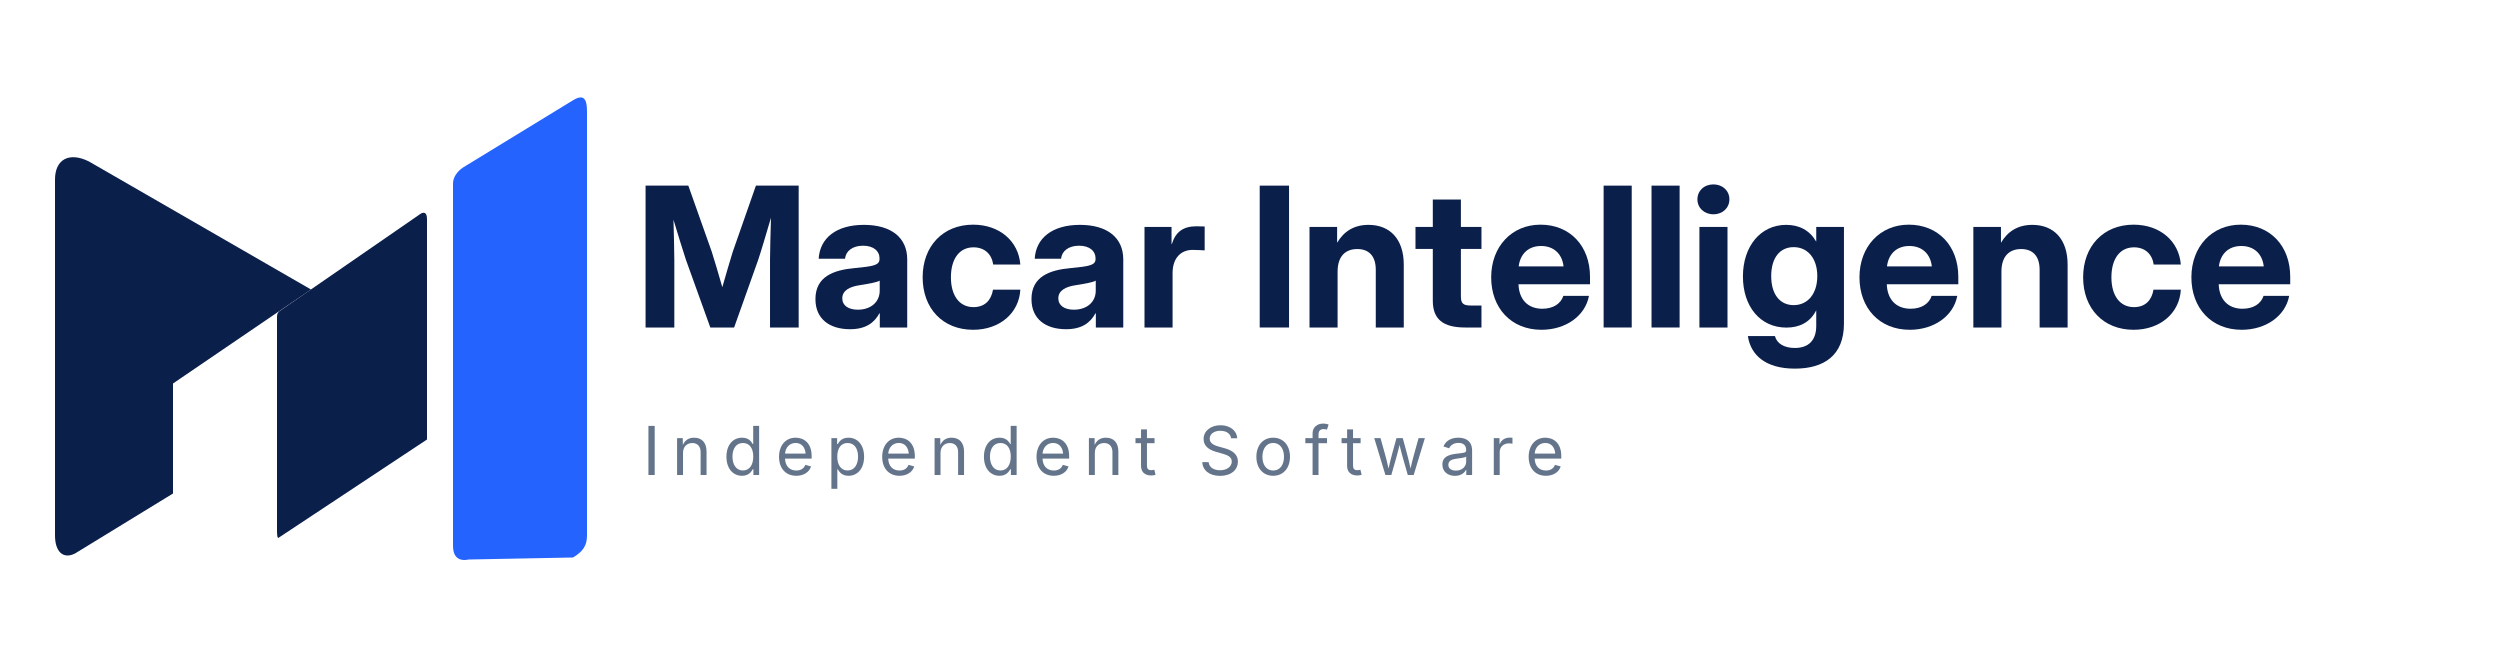
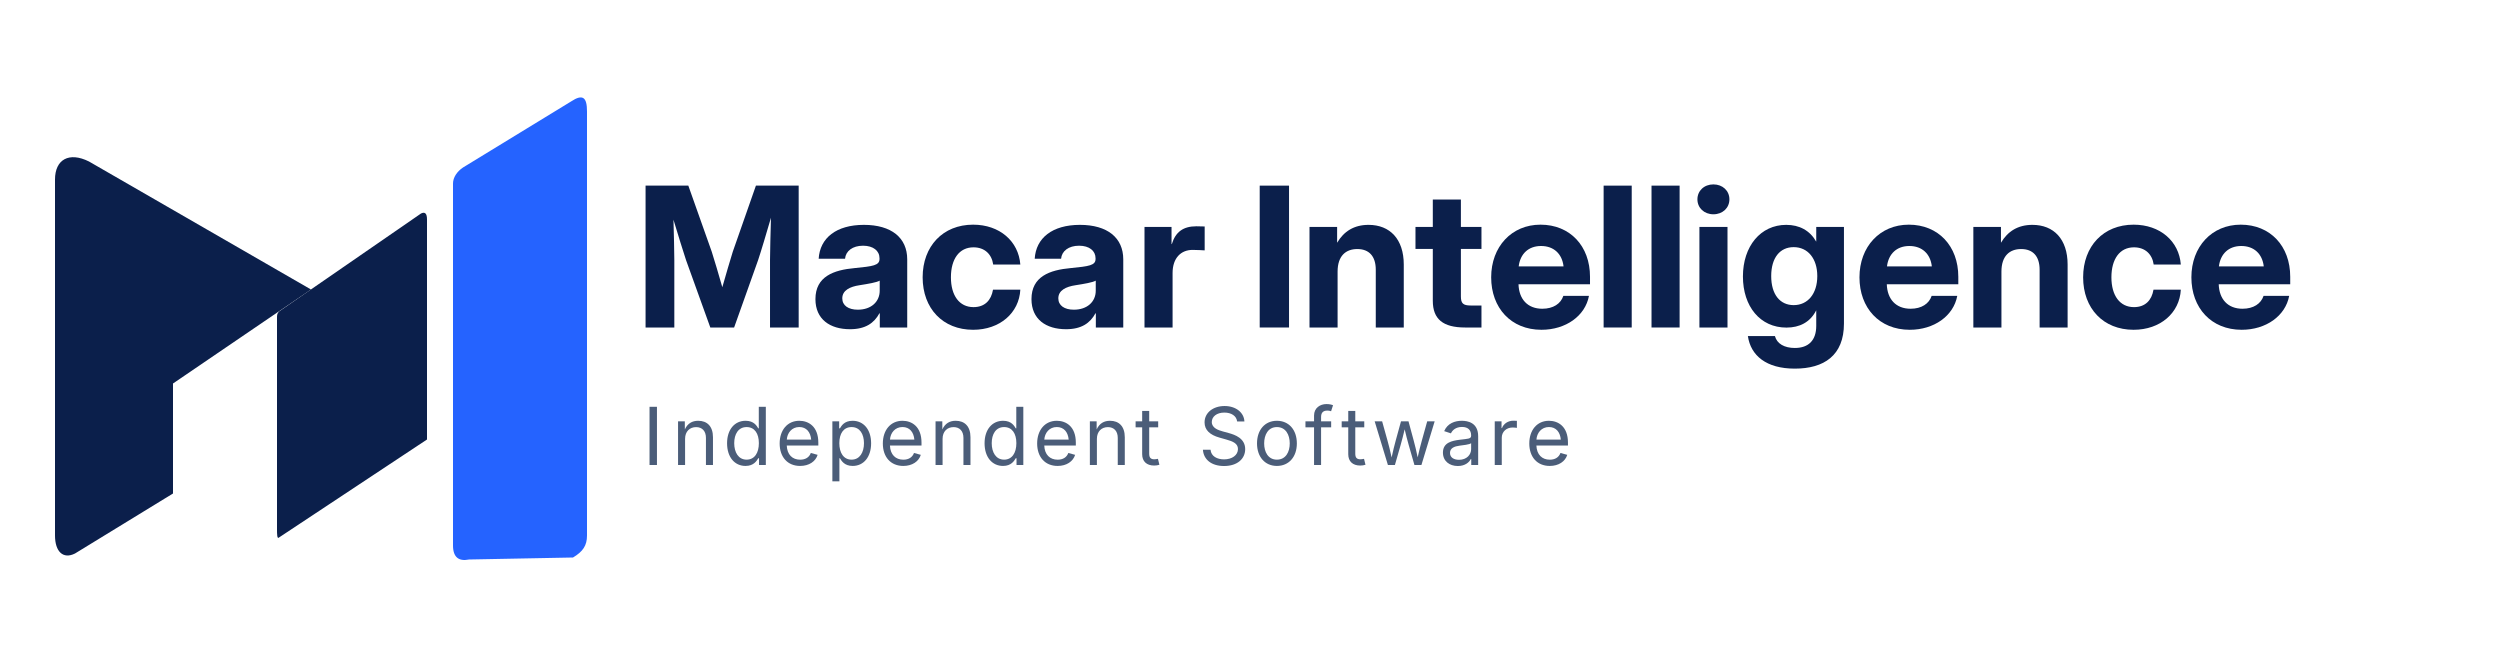
<svg xmlns="http://www.w3.org/2000/svg" width="1000" height="260" viewBox="0 0 1000 260" role="img" aria-label="Macar Intelligence — primary logo with Independent Software">
  <g transform="translate(22 39) scale(0.80)">
    <path d="M 0 41 C 0 31 7 27 17 32 L 128 96 L 59 143 L 59 198 L 10 228 C 4 231 0 227 0 219 Z" fill="#0B1F4B" />
    <path d="M 112 107 L 183 58 C 185 57 186 58 186 61 L 186 171 L 112 220 C 111 221 111 218 111 216 L 111 110 C 111 109 111 108 112 107 Z" fill="#0B1F4B" />
    <path d="M 199 43 C 199 40 201 37 204 35 L 258 2 C 264 -2 266 0 266 7 L 266 219 C 266 224 264 227 259 230 L 207 231 C 202 232 199 230 199 224 Z" fill="#2563FF" />
  </g>
  <path transform="translate(254,131) scale(0.03808594,-0.03808594)" d="M111 0H413V708C413 807 408 974 404 1132C455 965 505 800 536 708L791 0H1041L1293 708C1325 803 1377 979 1428 1153C1424 989 1418 812 1418 708V0H1719V1490H1270L1027 796C1000 708 953 551 917 423C881 551 834 708 806 796L560 1490H111Z" fill="#0B1F4B" />
  <path transform="translate(323.7357,131) scale(0.03808594,-0.03808594)" d="M427 -18C589 -18 680 46 736 149H740V0H1028V716C1028 942 862 1078 573 1078C283 1078 111 940 98 722H375C382 803 454 859 564 859C672 859 737 805 737 727V720C737 652 669 643 476 624C256 604 64 536 64 298C64 87 216 -18 427 -18ZM509 187C410 187 346 231 346 306C346 390 426 429 527 444C622 459 705 473 739 492V386C739 272 651 187 509 187Z" fill="#0B1F4B" />
  <path transform="translate(366.8489,131) scale(0.03808594,-0.03808594)" d="M588 -24C869 -24 1071 153 1084 397H797C778 286 711 214 592 214C444 214 355 335 355 527C355 720 443 842 592 842C710 842 784 769 799 661H1084C1065 907 866 1080 588 1080C271 1080 58 854 58 527C58 200 270 -24 588 -24Z" fill="#0B1F4B" />
  <path transform="translate(410.1523,131) scale(0.03808594,-0.03808594)" d="M427 -18C589 -18 680 46 736 149H740V0H1028V716C1028 942 862 1078 573 1078C283 1078 111 940 98 722H375C382 803 454 859 564 859C672 859 737 805 737 727V720C737 652 669 643 476 624C256 604 64 536 64 298C64 87 216 -18 427 -18ZM509 187C410 187 346 231 346 306C346 390 426 429 527 444C622 459 705 473 739 492V386C739 272 651 187 509 187Z" fill="#0B1F4B" />
  <path transform="translate(453.8372,131) scale(0.03808594,-0.03808594)" d="M104 0H399V572C399 731 488 815 609 815C659 815 714 811 736 810V1061C712 1062 683 1063 649 1063C510 1063 430 1003 391 876H388V1056H104Z" fill="#0B1F4B" />
  <path transform="translate(499.6549,131) scale(0.03808594,-0.03808594)" d="M419 1490H111V0H419Z" fill="#0B1F4B" />
  <path transform="translate(519.8411,131) scale(0.03808594,-0.03808594)" d="M399 587C399 751 484 824 606 824C729 824 800 749 800 607V0H1094V661C1094 928 949 1078 724 1078C572 1078 465 1010 394 890V1056H104V0H399Z" fill="#0B1F4B" />
  <path transform="translate(565.5064,131) scale(0.03808594,-0.03808594)" d="M711 1056H495V1344H200V1056H18V825H200V280C200 88 307 0 539 0H711V231H598C518 231 495 254 495 326V825H711Z" fill="#0B1F4B" />
  <path transform="translate(594.2616,131) scale(0.03808594,-0.03808594)" d="M586 -24C842 -24 1046 122 1085 332H816C789 250 710 197 595 197C440 197 350 298 345 454H1096V533C1096 855 887 1080 576 1080C273 1080 58 849 58 527C58 206 266 -24 586 -24ZM347 642C363 774 450 856 582 856C715 856 803 774 818 642Z" fill="#0B1F4B" />
  <path transform="translate(637.4894,131) scale(0.03808594,-0.03808594)" d="M399 1490H104V0H399Z" fill="#0B1F4B" />
  <path transform="translate(656.647,131) scale(0.03808594,-0.03808594)" d="M399 1490H104V0H399Z" fill="#0B1F4B" />
  <path transform="translate(675.8045,131) scale(0.03808594,-0.03808594)" d="M104 0H399V1056H104ZM251 1189C348 1189 419 1256 419 1346C419 1436 348 1503 251 1503C154 1503 83 1436 83 1346C83 1256 154 1189 251 1189Z" fill="#0B1F4B" />
  <path transform="translate(694.962,131) scale(0.03808594,-0.03808594)" d="M603 -432C909 -432 1119 -294 1119 41V1056H828V903H827C760 1020 650 1078 513 1078C243 1078 58 853 58 536C58 221 239 -1 515 -1C653 -1 764 55 827 179H828V17C828 -135 747 -215 603 -215C493 -215 415 -170 394 -90H110C140 -295 303 -432 603 -432ZM591 235C448 235 355 346 355 540C355 734 448 844 591 844C740 844 839 724 839 540C839 355 740 235 591 235Z" fill="#0B1F4B" />
  <path transform="translate(741.5792,131) scale(0.03808594,-0.03808594)" d="M586 -24C842 -24 1046 122 1085 332H816C789 250 710 197 595 197C440 197 350 298 345 454H1096V533C1096 855 887 1080 576 1080C273 1080 58 849 58 527C58 206 266 -24 586 -24ZM347 642C363 774 450 856 582 856C715 856 803 774 818 642Z" fill="#0B1F4B" />
  <path transform="translate(785.3787,131) scale(0.03808594,-0.03808594)" d="M399 587C399 751 484 824 606 824C729 824 800 749 800 607V0H1094V661C1094 928 949 1078 724 1078C572 1078 465 1010 394 890V1056H104V0H399Z" fill="#0B1F4B" />
  <path transform="translate(831.044,131) scale(0.03808594,-0.03808594)" d="M588 -24C869 -24 1071 153 1084 397H797C778 286 711 214 592 214C444 214 355 335 355 527C355 720 443 842 592 842C710 842 784 769 799 661H1084C1065 907 866 1080 588 1080C271 1080 58 854 58 527C58 200 270 -24 588 -24Z" fill="#0B1F4B" />
  <path transform="translate(874.3474,131) scale(0.03808594,-0.03808594)" d="M586 -24C842 -24 1046 122 1085 332H816C789 250 710 197 595 197C440 197 350 298 345 454H1096V533C1096 855 887 1080 576 1080C273 1080 58 849 58 527C58 206 266 -24 586 -24ZM347 642C363 774 450 856 582 856C715 856 803 774 818 642Z" fill="#0B1F4B" />
-   <path transform="translate(257,190) scale(0.01318359,-0.01318359)" d="M370 1490H180V0H370Z" fill="#64748B" />
-   <path transform="translate(268.7512,190) scale(0.01318359,-0.01318359)" d="M338 670C338 861 459 970 620 970C776 970 872 867 872 695V0H1052V710C1052 993 900 1132 674 1132C524 1132 404 1069 332 911L331 1118H158V0H338Z" fill="#64748B" />
-   <path transform="translate(289.2035,190) scale(0.01318359,-0.01318359)" d="M577 -24C790 -24 865 111 902 173H922V0H1096V1490H916V939H902C865 998 796 1132 578 1132C299 1132 104 910 104 556C104 200 298 -24 577 -24ZM604 137C395 137 287 323 287 558C287 790 392 971 604 971C810 971 918 805 918 558C918 309 807 137 604 137Z" fill="#64748B" />
-   <path transform="translate(310.236,190) scale(0.01318359,-0.01318359)" d="M628 -24C857 -24 1024 91 1076 260L902 308C860 194 761 136 629 136C431 136 295 264 286 498H1094V573C1094 986 844 1132 607 1132C302 1132 104 893 104 550C104 206 304 -24 628 -24ZM287 650C298 821 415 972 607 972C791 972 894 840 911 650Z" fill="#64748B" />
-   <path transform="translate(330.4774,190) scale(0.01318359,-0.01318359)" d="M158 -418H338V173H352C389 111 464 -24 677 -24C956 -24 1150 200 1150 556C1150 910 955 1132 676 1132C458 1132 389 998 352 939H332V1118H158ZM650 137C447 137 336 309 336 558C336 805 444 971 650 971C862 971 967 790 967 558C967 323 859 137 650 137Z" fill="#64748B" />
-   <path transform="translate(351.5098,190) scale(0.01318359,-0.01318359)" d="M628 -24C857 -24 1024 91 1076 260L902 308C860 194 761 136 629 136C431 136 295 264 286 498H1094V573C1094 986 844 1132 607 1132C302 1132 104 893 104 550C104 206 304 -24 628 -24ZM287 650C298 821 415 972 607 972C791 972 894 840 911 650Z" fill="#64748B" />
-   <path transform="translate(371.7513,190) scale(0.01318359,-0.01318359)" d="M338 670C338 861 459 970 620 970C776 970 872 867 872 695V0H1052V710C1052 993 900 1132 674 1132C524 1132 404 1069 332 911L331 1118H158V0H338Z" fill="#64748B" />
-   <path transform="translate(392.2036,190) scale(0.01318359,-0.01318359)" d="M577 -24C790 -24 865 111 902 173H922V0H1096V1490H916V939H902C865 998 796 1132 578 1132C299 1132 104 910 104 556C104 200 298 -24 577 -24ZM604 137C395 137 287 323 287 558C287 790 392 971 604 971C810 971 918 805 918 558C918 309 807 137 604 137Z" fill="#64748B" />
-   <path transform="translate(413.2361,190) scale(0.01318359,-0.01318359)" d="M628 -24C857 -24 1024 91 1076 260L902 308C860 194 761 136 629 136C431 136 295 264 286 498H1094V573C1094 986 844 1132 607 1132C302 1132 104 893 104 550C104 206 304 -24 628 -24ZM287 650C298 821 415 972 607 972C791 972 894 840 911 650Z" fill="#64748B" />
-   <path transform="translate(433.4775,190) scale(0.01318359,-0.01318359)" d="M338 670C338 861 459 970 620 970C776 970 872 867 872 695V0H1052V710C1052 993 900 1132 674 1132C524 1132 404 1069 332 911L331 1118H158V0H338Z" fill="#64748B" />
-   <path transform="translate(453.9298,190) scale(0.01318359,-0.01318359)" d="M598 1118H368V1384H188V1118H20V964H188V276C188 93 302 -14 495 -14C541 -14 592 -7 629 6L592 158C562 152 523 146 500 146C405 146 368 190 368 290V964H598Z" fill="#64748B" />
-   <path transform="translate(479.3568,190) scale(0.01318359,-0.01318359)" d="M657 -26C1001 -26 1198 162 1198 406C1198 684 936 774 776 818L627 859C518 889 343 944 343 1100C343 1240 471 1342 664 1342C841 1342 975 1259 992 1114H1178C1169 1339 964 1510 670 1510C382 1510 158 1343 158 1091C158 893 298 770 538 702L718 651C877 606 1013 553 1013 409C1013 250 859 144 657 144C482 144 326 221 311 390H116C133 140 334 -26 657 -26Z" fill="#64748B" />
-   <path transform="translate(501.1803,190) scale(0.01318359,-0.01318359)" d="M613 -24C918 -24 1124 207 1124 552C1124 902 918 1132 613 1132C309 1132 104 902 104 552C104 207 309 -24 613 -24ZM613 137C390 137 287 332 287 552C287 775 390 971 613 971C839 971 942 774 942 552C942 332 839 137 613 137Z" fill="#64748B" />
-   <path transform="translate(521.8697,190) scale(0.01318359,-0.01318359)" d="M678 1118H420V1227C420 1335 468 1393 579 1393C629 1393 657 1382 676 1376L726 1530C699 1542 643 1560 558 1560C395 1560 240 1461 240 1267V1118H20V964H240V0H420V964H678Z" fill="#64748B" />
-   <path transform="translate(536.3631,190) scale(0.01318359,-0.01318359)" d="M598 1118H368V1384H188V1118H20V964H188V276C188 93 302 -14 495 -14C541 -14 592 -7 629 6L592 158C562 152 523 146 500 146C405 146 368 190 368 290V964H598Z" fill="#64748B" />
-   <path transform="translate(548.7737,190) scale(0.01318359,-0.01318359)" d="M409 0H588L733 506C769 631 804 771 838 913C872 770 906 634 943 506L1088 0H1267L1606 1118H1415L1279 630C1245 508 1208 367 1171 196C1136 369 1100 511 1068 630L936 1118H744L610 630C576 506 540 363 504 193C467 371 429 513 397 630L261 1118H70Z" fill="#64748B" />
-   <path transform="translate(575.7651,190) scale(0.01318359,-0.01318359)" d="M471 -26C660 -26 765 73 803 152H815V0H992V737C992 1086 723 1132 573 1132C400 1132 208 1070 122 867L295 810C330 888 417 974 578 974C733 974 812 894 812 755V749C812 666 724 672 525 647C318 621 90 574 90 318C90 98 259 -26 471 -26ZM502 133C368 133 271 193 271 309C271 436 386 478 517 495C586 504 782 524 812 559V404C812 267 701 133 502 133Z" fill="#64748B" />
-   <path transform="translate(595.4264,190) scale(0.01318359,-0.01318359)" d="M158 0H338V700C338 851 456 960 617 960C665 960 714 952 725 950V1131C704 1132 660 1134 634 1134C501 1134 385 1059 344 946H332V1118H158Z" fill="#64748B" />
-   <path transform="translate(610.0911,190) scale(0.01318359,-0.01318359)" d="M628 -24C857 -24 1024 91 1076 260L902 308C860 194 761 136 629 136C431 136 295 264 286 498H1094V573C1094 986 844 1132 607 1132C302 1132 104 893 104 550C104 206 304 -24 628 -24ZM287 650C298 821 415 972 607 972C791 972 894 840 911 650Z" fill="#64748B" />
+   <path transform="translate(257,186) scale(0.015625,-0.015625)" d="M370 1490H180V0H370Z" fill="#4B5D79" />
+   <path transform="translate(268.7512,186) scale(0.015625,-0.015625)" d="M338 670C338 861 459 970 620 970C776 970 872 867 872 695V0H1052V710C1052 993 900 1132 674 1132C524 1132 404 1069 332 911L331 1118H158V0H338Z" fill="#4B5D79" />
+   <path transform="translate(289.2035,186) scale(0.015625,-0.015625)" d="M577 -24C790 -24 865 111 902 173H922V0H1096V1490H916V939H902C865 998 796 1132 578 1132C299 1132 104 910 104 556C104 200 298 -24 577 -24ZM604 137C395 137 287 323 287 558C287 790 392 971 604 971C810 971 918 805 918 558C918 309 807 137 604 137Z" fill="#4B5D79" />
+   <path transform="translate(310.236,186) scale(0.015625,-0.015625)" d="M628 -24C857 -24 1024 91 1076 260L902 308C860 194 761 136 629 136C431 136 295 264 286 498H1094V573C1094 986 844 1132 607 1132C302 1132 104 893 104 550C104 206 304 -24 628 -24ZM287 650C298 821 415 972 607 972C791 972 894 840 911 650Z" fill="#4B5D79" />
+   <path transform="translate(330.4774,186) scale(0.015625,-0.015625)" d="M158 -418H338V173H352C389 111 464 -24 677 -24C956 -24 1150 200 1150 556C1150 910 955 1132 676 1132C458 1132 389 998 352 939H332V1118H158ZM650 137C447 137 336 309 336 558C336 805 444 971 650 971C862 971 967 790 967 558C967 323 859 137 650 137Z" fill="#4B5D79" />
+   <path transform="translate(351.5098,186) scale(0.015625,-0.015625)" d="M628 -24C857 -24 1024 91 1076 260L902 308C860 194 761 136 629 136C431 136 295 264 286 498H1094V573C1094 986 844 1132 607 1132C302 1132 104 893 104 550C104 206 304 -24 628 -24ZM287 650C298 821 415 972 607 972C791 972 894 840 911 650Z" fill="#4B5D79" />
+   <path transform="translate(371.7513,186) scale(0.015625,-0.015625)" d="M338 670C338 861 459 970 620 970C776 970 872 867 872 695V0H1052V710C1052 993 900 1132 674 1132C524 1132 404 1069 332 911L331 1118H158V0H338Z" fill="#4B5D79" />
+   <path transform="translate(392.2036,186) scale(0.015625,-0.015625)" d="M577 -24C790 -24 865 111 902 173H922V0H1096V1490H916V939H902C865 998 796 1132 578 1132C299 1132 104 910 104 556C104 200 298 -24 577 -24ZM604 137C395 137 287 323 287 558C287 790 392 971 604 971C810 971 918 805 918 558C918 309 807 137 604 137Z" fill="#4B5D79" />
+   <path transform="translate(413.2361,186) scale(0.015625,-0.015625)" d="M628 -24C857 -24 1024 91 1076 260L902 308C860 194 761 136 629 136C431 136 295 264 286 498H1094V573C1094 986 844 1132 607 1132C302 1132 104 893 104 550C104 206 304 -24 628 -24ZM287 650C298 821 415 972 607 972C791 972 894 840 911 650Z" fill="#4B5D79" />
+   <path transform="translate(433.4775,186) scale(0.015625,-0.015625)" d="M338 670C338 861 459 970 620 970C776 970 872 867 872 695V0H1052V710C1052 993 900 1132 674 1132C524 1132 404 1069 332 911L331 1118H158V0H338Z" fill="#4B5D79" />
+   <path transform="translate(453.9298,186) scale(0.015625,-0.015625)" d="M598 1118H368V1384H188V1118H20V964H188V276C188 93 302 -14 495 -14C541 -14 592 -7 629 6L592 158C562 152 523 146 500 146C405 146 368 190 368 290V964H598Z" fill="#4B5D79" />
+   <path transform="translate(479.3568,186) scale(0.015625,-0.015625)" d="M657 -26C1001 -26 1198 162 1198 406C1198 684 936 774 776 818L627 859C518 889 343 944 343 1100C343 1240 471 1342 664 1342C841 1342 975 1259 992 1114H1178C1169 1339 964 1510 670 1510C382 1510 158 1343 158 1091C158 893 298 770 538 702L718 651C877 606 1013 553 1013 409C1013 250 859 144 657 144C482 144 326 221 311 390H116C133 140 334 -26 657 -26Z" fill="#4B5D79" />
+   <path transform="translate(501.1803,186) scale(0.015625,-0.015625)" d="M613 -24C918 -24 1124 207 1124 552C1124 902 918 1132 613 1132C309 1132 104 902 104 552C104 207 309 -24 613 -24ZM613 137C390 137 287 332 287 552C287 775 390 971 613 971C839 971 942 774 942 552C942 332 839 137 613 137Z" fill="#4B5D79" />
+   <path transform="translate(521.8697,186) scale(0.015625,-0.015625)" d="M678 1118H420V1227C420 1335 468 1393 579 1393C629 1393 657 1382 676 1376L726 1530C699 1542 643 1560 558 1560C395 1560 240 1461 240 1267V1118H20V964H240V0H420V964H678Z" fill="#4B5D79" />
+   <path transform="translate(536.3631,186) scale(0.015625,-0.015625)" d="M598 1118H368V1384H188V1118H20V964H188V276C188 93 302 -14 495 -14C541 -14 592 -7 629 6L592 158C562 152 523 146 500 146C405 146 368 190 368 290V964H598Z" fill="#4B5D79" />
+   <path transform="translate(548.7737,186) scale(0.015625,-0.015625)" d="M409 0H588L733 506C769 631 804 771 838 913C872 770 906 634 943 506L1088 0H1267L1606 1118H1415L1279 630C1245 508 1208 367 1171 196C1136 369 1100 511 1068 630L936 1118H744L610 630C576 506 540 363 504 193C467 371 429 513 397 630L261 1118H70Z" fill="#4B5D79" />
+   <path transform="translate(575.7651,186) scale(0.015625,-0.015625)" d="M471 -26C660 -26 765 73 803 152H815V0H992V737C992 1086 723 1132 573 1132C400 1132 208 1070 122 867L295 810C330 888 417 974 578 974C733 974 812 894 812 755V749C812 666 724 672 525 647C318 621 90 574 90 318C90 98 259 -26 471 -26ZM502 133C368 133 271 193 271 309C271 436 386 478 517 495C586 504 782 524 812 559V404C812 267 701 133 502 133Z" fill="#4B5D79" />
+   <path transform="translate(595.4264,186) scale(0.015625,-0.015625)" d="M158 0H338V700C338 851 456 960 617 960C665 960 714 952 725 950V1131C704 1132 660 1134 634 1134C501 1134 385 1059 344 946H332V1118H158Z" fill="#4B5D79" />
+   <path transform="translate(610.0911,186) scale(0.015625,-0.015625)" d="M628 -24C857 -24 1024 91 1076 260L902 308C860 194 761 136 629 136C431 136 295 264 286 498H1094V573C1094 986 844 1132 607 1132C302 1132 104 893 104 550C104 206 304 -24 628 -24ZM287 650C298 821 415 972 607 972C791 972 894 840 911 650Z" fill="#4B5D79" />
</svg>
